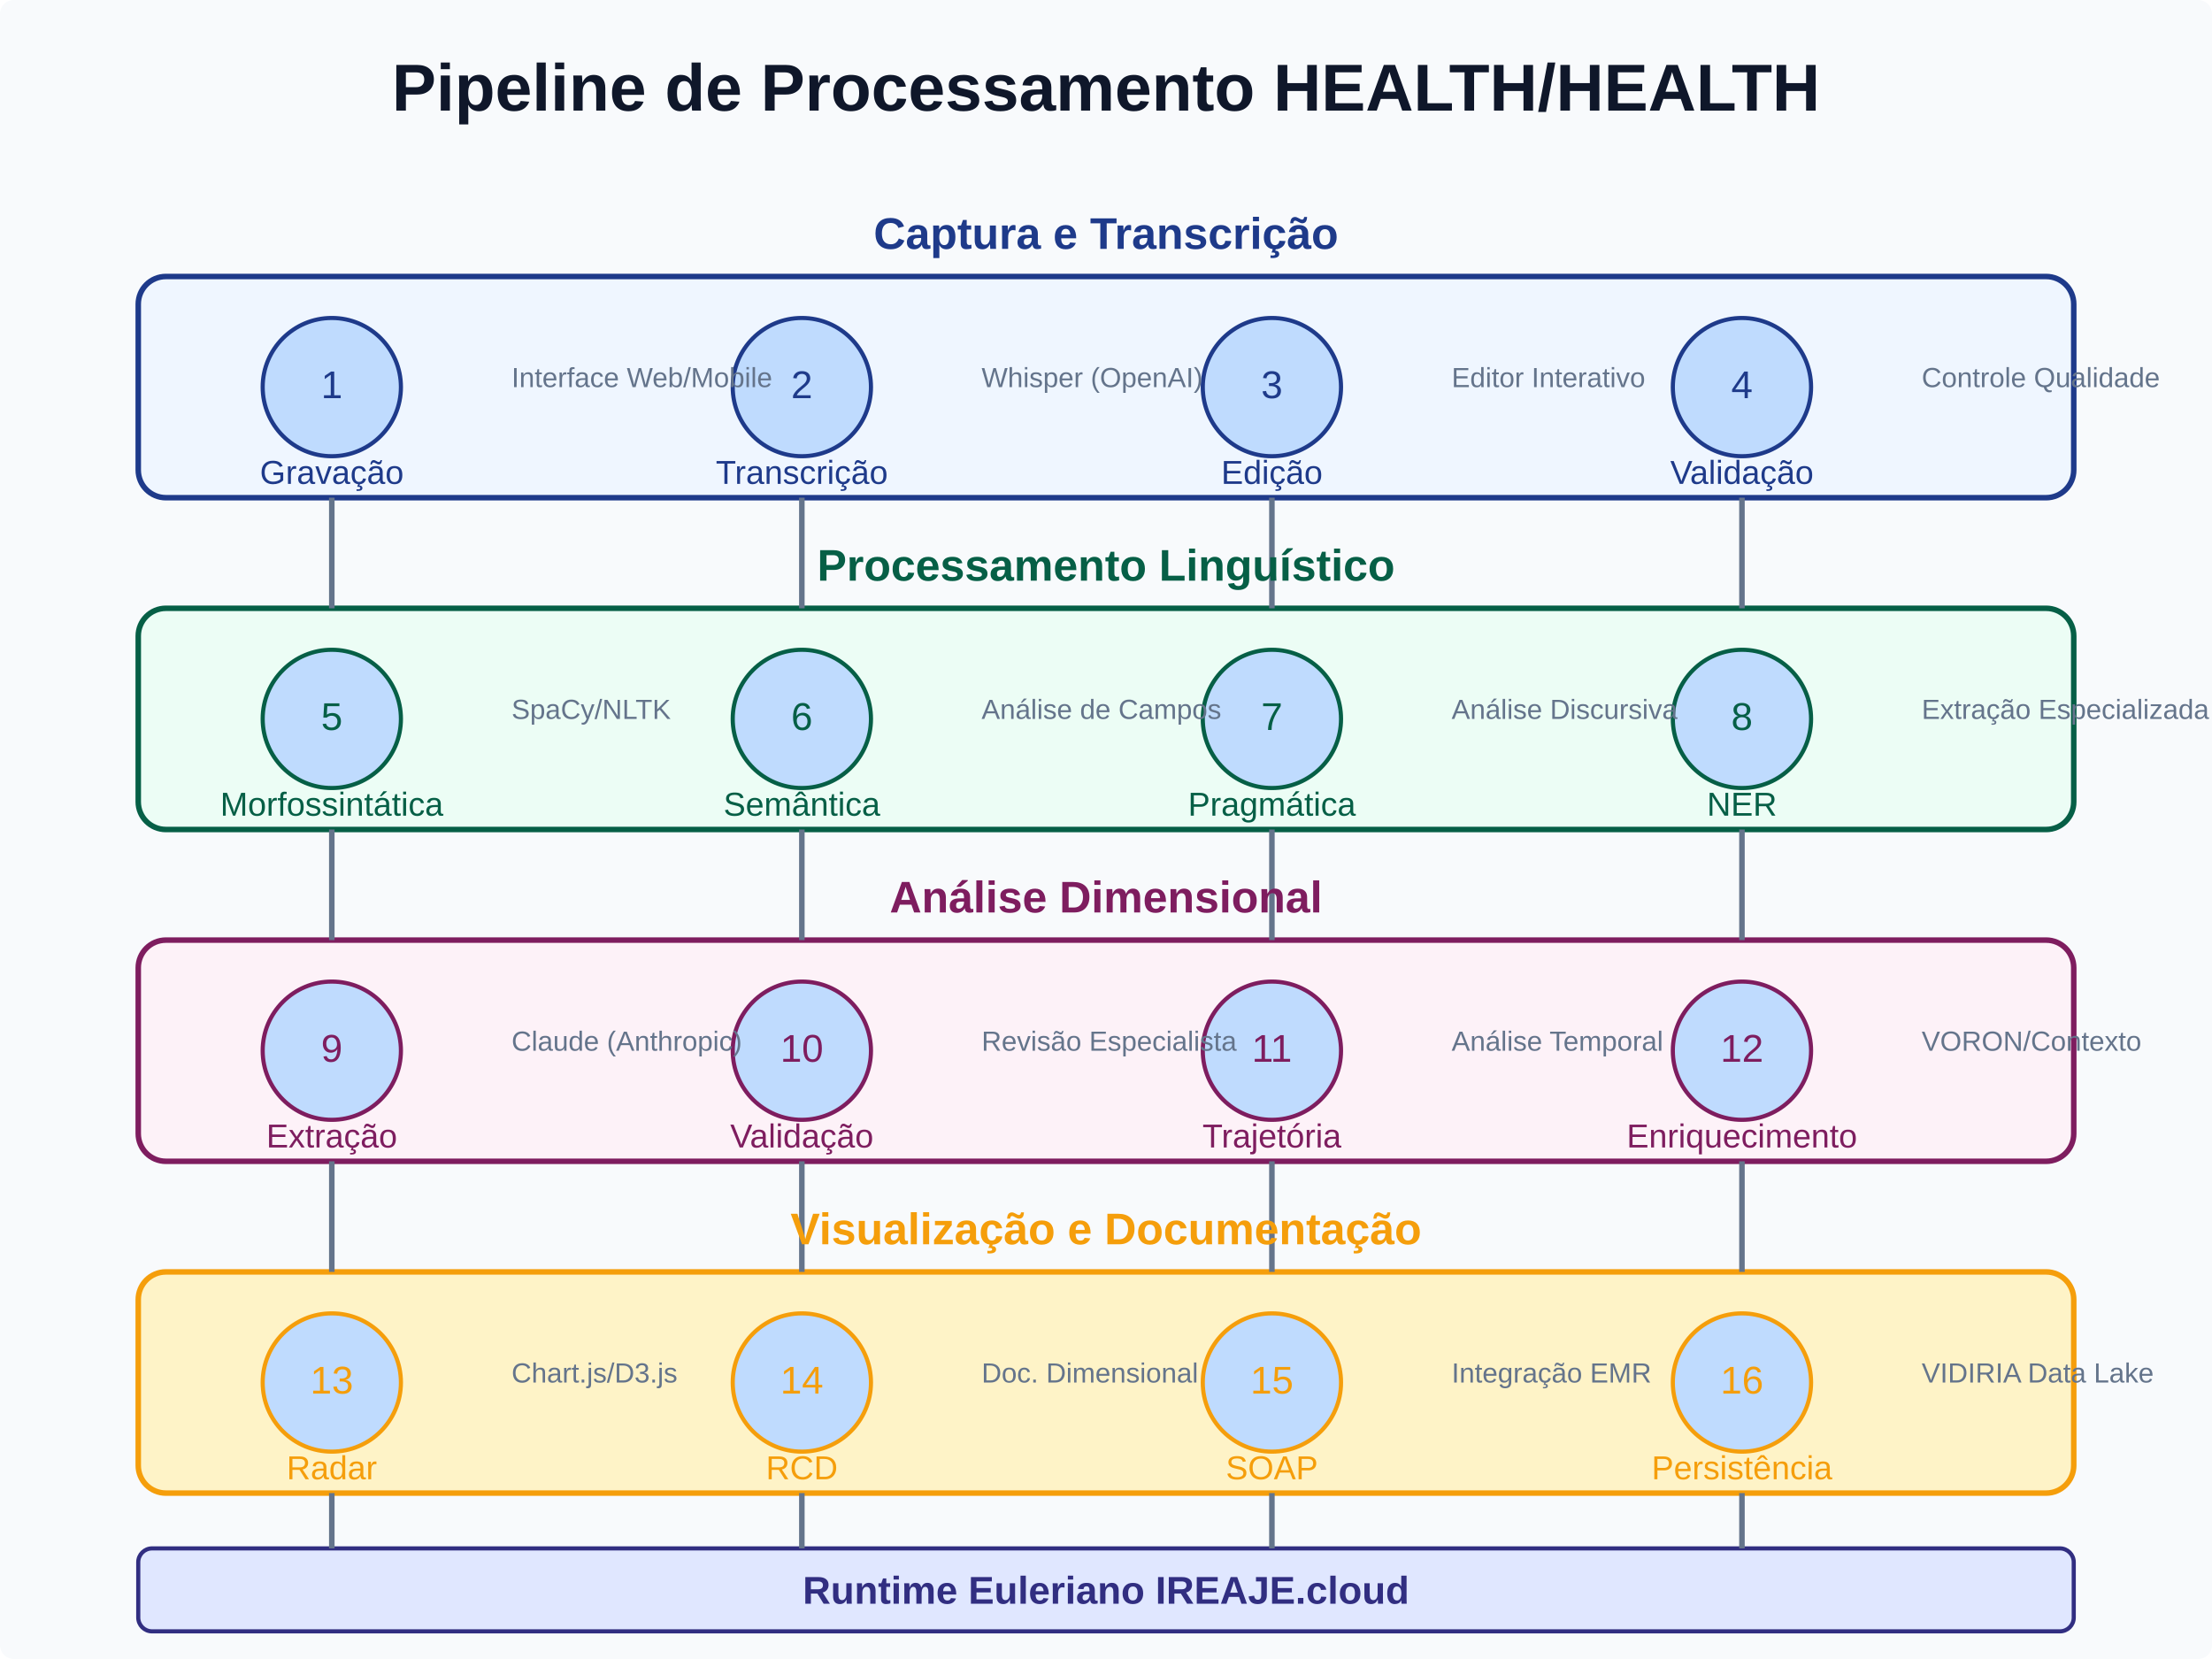
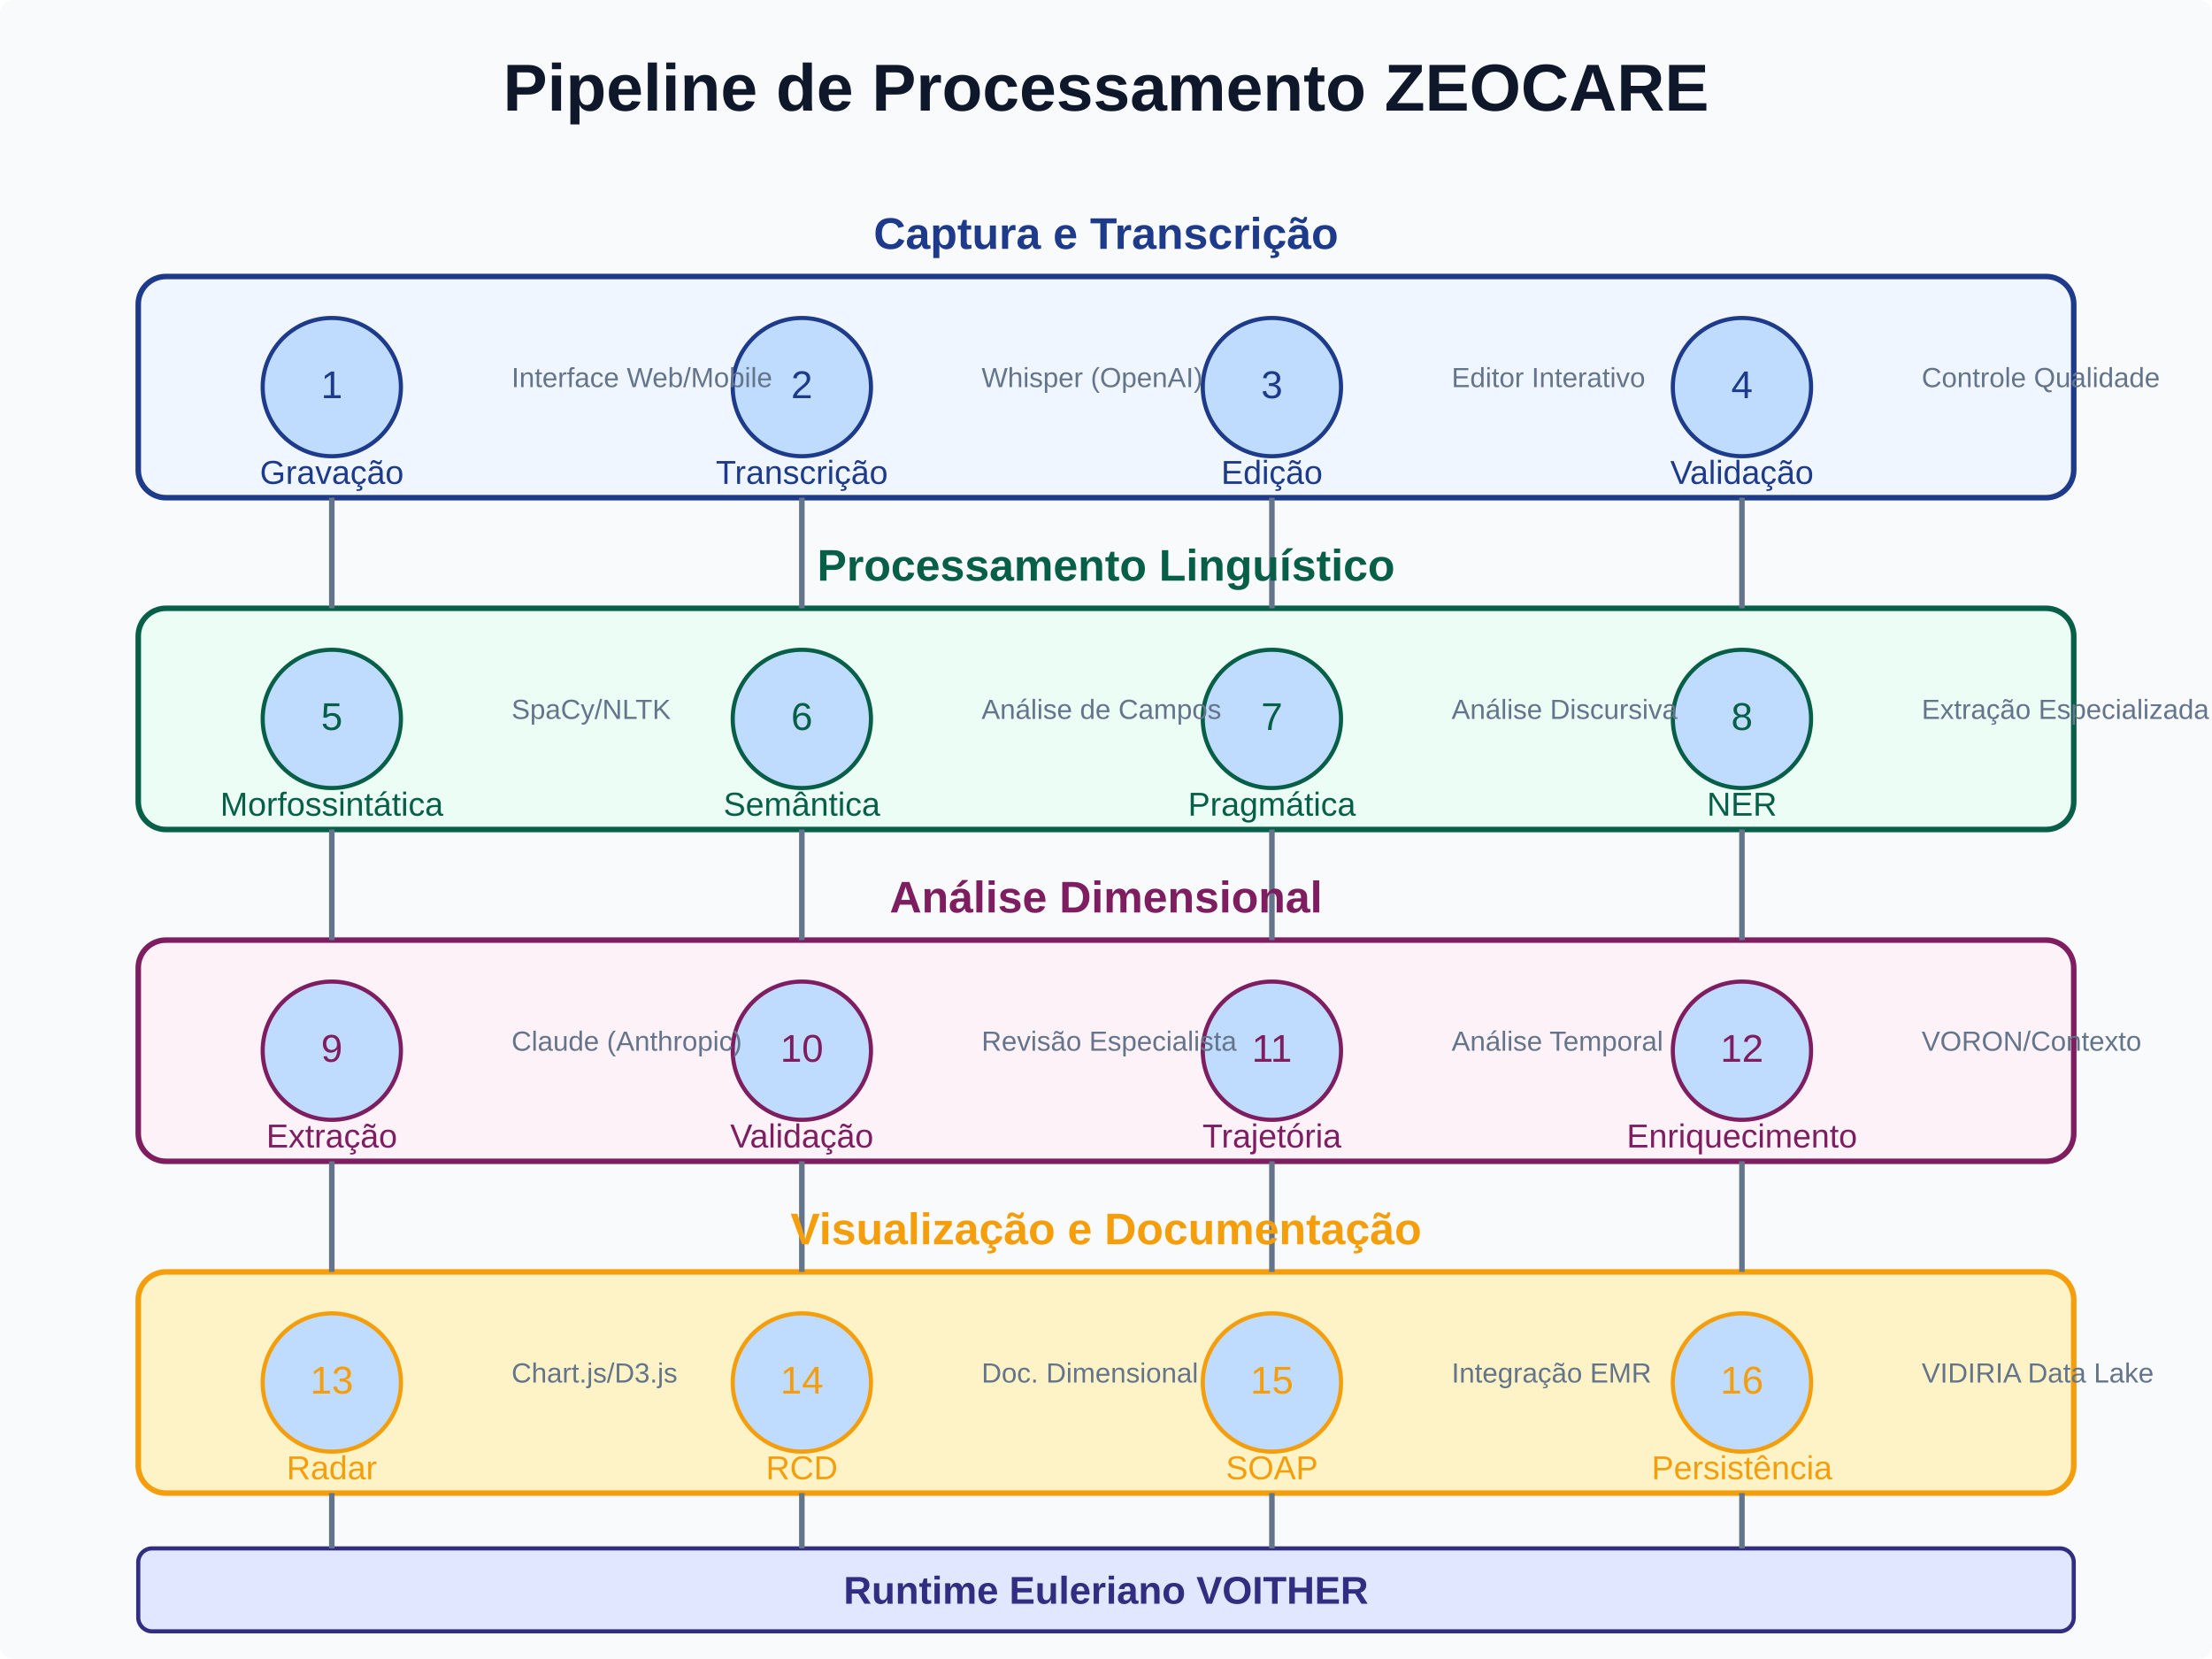
<svg xmlns="http://www.w3.org/2000/svg" viewBox="0 0 800 600">
  <rect width="800" height="600" fill="#f8fafc" rx="5" ry="5" />
-   <text x="400" y="40" text-anchor="middle" font-family="Arial" font-size="24" font-weight="bold" fill="#0f172a">Pipeline de Processamento HEALTH/HEALTH</text>
+   <text x="400" y="40" text-anchor="middle" font-family="Arial" font-size="24" font-weight="bold" fill="#0f172a">Pipeline de Processamento ZEOCARE</text>
  <rect x="50" y="100" width="700" height="80" rx="10" ry="10" fill="#EFF6FF" stroke="#1E3A8A" stroke-width="2" />
  <rect x="50" y="220" width="700" height="80" rx="10" ry="10" fill="#ECFDF5" stroke="#065F46" stroke-width="2" />
  <rect x="50" y="340" width="700" height="80" rx="10" ry="10" fill="#FDF2F8" stroke="#7E1D5F" stroke-width="2" />
  <rect x="50" y="460" width="700" height="80" rx="10" ry="10" fill="#FEF3C7" stroke="#F59E0B" stroke-width="2" />
  <line x1="120" y1="180" x2="120" y2="220" stroke="#64748b" stroke-width="2" />
  <line x1="290" y1="180" x2="290" y2="220" stroke="#64748b" stroke-width="2" />
  <line x1="460" y1="180" x2="460" y2="220" stroke="#64748b" stroke-width="2" />
  <line x1="630" y1="180" x2="630" y2="220" stroke="#64748b" stroke-width="2" />
  <line x1="120" y1="300" x2="120" y2="340" stroke="#64748b" stroke-width="2" />
  <line x1="290" y1="300" x2="290" y2="340" stroke="#64748b" stroke-width="2" />
  <line x1="460" y1="300" x2="460" y2="340" stroke="#64748b" stroke-width="2" />
  <line x1="630" y1="300" x2="630" y2="340" stroke="#64748b" stroke-width="2" />
  <line x1="120" y1="420" x2="120" y2="460" stroke="#64748b" stroke-width="2" />
  <line x1="290" y1="420" x2="290" y2="460" stroke="#64748b" stroke-width="2" />
  <line x1="460" y1="420" x2="460" y2="460" stroke="#64748b" stroke-width="2" />
  <line x1="630" y1="420" x2="630" y2="460" stroke="#64748b" stroke-width="2" />
  <text x="400" y="90" text-anchor="middle" font-family="Arial" font-size="16" font-weight="bold" fill="#1E3A8A">Captura e Transcrição</text>
  <text x="400" y="210" text-anchor="middle" font-family="Arial" font-size="16" font-weight="bold" fill="#065F46">Processamento Linguístico</text>
  <text x="400" y="330" text-anchor="middle" font-family="Arial" font-size="16" font-weight="bold" fill="#7E1D5F">Análise Dimensional</text>
  <text x="400" y="450" text-anchor="middle" font-family="Arial" font-size="16" font-weight="bold" fill="#F59E0B">Visualização e Documentação</text>
  <circle cx="120" cy="140" r="25" fill="#BFDBFE" stroke="#1E3A8A" stroke-width="1.5" />
  <text x="120" y="144" text-anchor="middle" font-family="Arial" font-size="14" fill="#1E3A8A">1</text>
  <text x="120" y="175" text-anchor="middle" font-family="Arial" font-size="12" fill="#1E3A8A">Gravação</text>
  <circle cx="290" cy="140" r="25" fill="#BFDBFE" stroke="#1E3A8A" stroke-width="1.5" />
  <text x="290" y="144" text-anchor="middle" font-family="Arial" font-size="14" fill="#1E3A8A">2</text>
  <text x="290" y="175" text-anchor="middle" font-family="Arial" font-size="12" fill="#1E3A8A">Transcrição</text>
  <circle cx="460" cy="140" r="25" fill="#BFDBFE" stroke="#1E3A8A" stroke-width="1.5" />
  <text x="460" y="144" text-anchor="middle" font-family="Arial" font-size="14" fill="#1E3A8A">3</text>
  <text x="460" y="175" text-anchor="middle" font-family="Arial" font-size="12" fill="#1E3A8A">Edição</text>
  <circle cx="630" cy="140" r="25" fill="#BFDBFE" stroke="#1E3A8A" stroke-width="1.5" />
  <text x="630" y="144" text-anchor="middle" font-family="Arial" font-size="14" fill="#1E3A8A">4</text>
  <text x="630" y="175" text-anchor="middle" font-family="Arial" font-size="12" fill="#1E3A8A">Validação</text>
  <circle cx="120" cy="260" r="25" fill="#BFDBFE" stroke="#065F46" stroke-width="1.5" />
  <text x="120" y="264" text-anchor="middle" font-family="Arial" font-size="14" fill="#065F46">5</text>
  <text x="120" y="295" text-anchor="middle" font-family="Arial" font-size="12" fill="#065F46">Morfossintática</text>
  <circle cx="290" cy="260" r="25" fill="#BFDBFE" stroke="#065F46" stroke-width="1.5" />
  <text x="290" y="264" text-anchor="middle" font-family="Arial" font-size="14" fill="#065F46">6</text>
  <text x="290" y="295" text-anchor="middle" font-family="Arial" font-size="12" fill="#065F46">Semântica</text>
  <circle cx="460" cy="260" r="25" fill="#BFDBFE" stroke="#065F46" stroke-width="1.5" />
  <text x="460" y="264" text-anchor="middle" font-family="Arial" font-size="14" fill="#065F46">7</text>
  <text x="460" y="295" text-anchor="middle" font-family="Arial" font-size="12" fill="#065F46">Pragmática</text>
  <circle cx="630" cy="260" r="25" fill="#BFDBFE" stroke="#065F46" stroke-width="1.5" />
  <text x="630" y="264" text-anchor="middle" font-family="Arial" font-size="14" fill="#065F46">8</text>
  <text x="630" y="295" text-anchor="middle" font-family="Arial" font-size="12" fill="#065F46">NER</text>
  <circle cx="120" cy="380" r="25" fill="#BFDBFE" stroke="#7E1D5F" stroke-width="1.5" />
  <text x="120" y="384" text-anchor="middle" font-family="Arial" font-size="14" fill="#7E1D5F">9</text>
  <text x="120" y="415" text-anchor="middle" font-family="Arial" font-size="12" fill="#7E1D5F">Extração</text>
  <circle cx="290" cy="380" r="25" fill="#BFDBFE" stroke="#7E1D5F" stroke-width="1.5" />
  <text x="290" y="384" text-anchor="middle" font-family="Arial" font-size="14" fill="#7E1D5F">10</text>
  <text x="290" y="415" text-anchor="middle" font-family="Arial" font-size="12" fill="#7E1D5F">Validação</text>
  <circle cx="460" cy="380" r="25" fill="#BFDBFE" stroke="#7E1D5F" stroke-width="1.5" />
  <text x="460" y="384" text-anchor="middle" font-family="Arial" font-size="14" fill="#7E1D5F">11</text>
  <text x="460" y="415" text-anchor="middle" font-family="Arial" font-size="12" fill="#7E1D5F">Trajetória</text>
  <circle cx="630" cy="380" r="25" fill="#BFDBFE" stroke="#7E1D5F" stroke-width="1.5" />
  <text x="630" y="384" text-anchor="middle" font-family="Arial" font-size="14" fill="#7E1D5F">12</text>
  <text x="630" y="415" text-anchor="middle" font-family="Arial" font-size="12" fill="#7E1D5F">Enriquecimento</text>
  <circle cx="120" cy="500" r="25" fill="#BFDBFE" stroke="#F59E0B" stroke-width="1.5" />
  <text x="120" y="504" text-anchor="middle" font-family="Arial" font-size="14" fill="#F59E0B">13</text>
  <text x="120" y="535" text-anchor="middle" font-family="Arial" font-size="12" fill="#F59E0B">Radar</text>
  <circle cx="290" cy="500" r="25" fill="#BFDBFE" stroke="#F59E0B" stroke-width="1.5" />
  <text x="290" y="504" text-anchor="middle" font-family="Arial" font-size="14" fill="#F59E0B">14</text>
  <text x="290" y="535" text-anchor="middle" font-family="Arial" font-size="12" fill="#F59E0B">RCD</text>
  <circle cx="460" cy="500" r="25" fill="#BFDBFE" stroke="#F59E0B" stroke-width="1.5" />
  <text x="460" y="504" text-anchor="middle" font-family="Arial" font-size="14" fill="#F59E0B">15</text>
  <text x="460" y="535" text-anchor="middle" font-family="Arial" font-size="12" fill="#F59E0B">SOAP</text>
  <circle cx="630" cy="500" r="25" fill="#BFDBFE" stroke="#F59E0B" stroke-width="1.5" />
  <text x="630" y="504" text-anchor="middle" font-family="Arial" font-size="14" fill="#F59E0B">16</text>
  <text x="630" y="535" text-anchor="middle" font-family="Arial" font-size="12" fill="#F59E0B">Persistência</text>
  <rect x="50" y="560" width="700" height="30" rx="5" ry="5" fill="#E0E7FF" stroke="#312E81" stroke-width="1.5" />
-   <text x="400" y="580" text-anchor="middle" font-family="Arial" font-size="14" font-weight="bold" fill="#312E81">Runtime Euleriano IREAJE.cloud</text>
+   <text x="400" y="580" text-anchor="middle" font-family="Arial" font-size="14" font-weight="bold" fill="#312E81">Runtime Euleriano VOITHER</text>
  <line x1="120" y1="540" x2="120" y2="560" stroke="#64748b" stroke-width="2" />
  <line x1="290" y1="540" x2="290" y2="560" stroke="#64748b" stroke-width="2" />
  <line x1="460" y1="540" x2="460" y2="560" stroke="#64748b" stroke-width="2" />
  <line x1="630" y1="540" x2="630" y2="560" stroke="#64748b" stroke-width="2" />
  <text x="185" y="140" text-anchor="start" font-family="Arial" font-size="10" fill="#64748b">Interface Web/Mobile</text>
  <text x="355" y="140" text-anchor="start" font-family="Arial" font-size="10" fill="#64748b">Whisper (OpenAI)</text>
  <text x="525" y="140" text-anchor="start" font-family="Arial" font-size="10" fill="#64748b">Editor Interativo</text>
  <text x="695" y="140" text-anchor="start" font-family="Arial" font-size="10" fill="#64748b">Controle Qualidade</text>
  <text x="185" y="260" text-anchor="start" font-family="Arial" font-size="10" fill="#64748b">SpaCy/NLTK</text>
  <text x="355" y="260" text-anchor="start" font-family="Arial" font-size="10" fill="#64748b">Análise de Campos</text>
  <text x="525" y="260" text-anchor="start" font-family="Arial" font-size="10" fill="#64748b">Análise Discursiva</text>
  <text x="695" y="260" text-anchor="start" font-family="Arial" font-size="10" fill="#64748b">Extração Especializada</text>
  <text x="185" y="380" text-anchor="start" font-family="Arial" font-size="10" fill="#64748b">Claude (Anthropic)</text>
  <text x="355" y="380" text-anchor="start" font-family="Arial" font-size="10" fill="#64748b">Revisão Especialista</text>
  <text x="525" y="380" text-anchor="start" font-family="Arial" font-size="10" fill="#64748b">Análise Temporal</text>
  <text x="695" y="380" text-anchor="start" font-family="Arial" font-size="10" fill="#64748b">VORON/Contexto</text>
  <text x="185" y="500" text-anchor="start" font-family="Arial" font-size="10" fill="#64748b">Chart.js/D3.js</text>
  <text x="355" y="500" text-anchor="start" font-family="Arial" font-size="10" fill="#64748b">Doc. Dimensional</text>
  <text x="525" y="500" text-anchor="start" font-family="Arial" font-size="10" fill="#64748b">Integração EMR</text>
  <text x="695" y="500" text-anchor="start" font-family="Arial" font-size="10" fill="#64748b">VIDIRIA Data Lake</text>
</svg>
